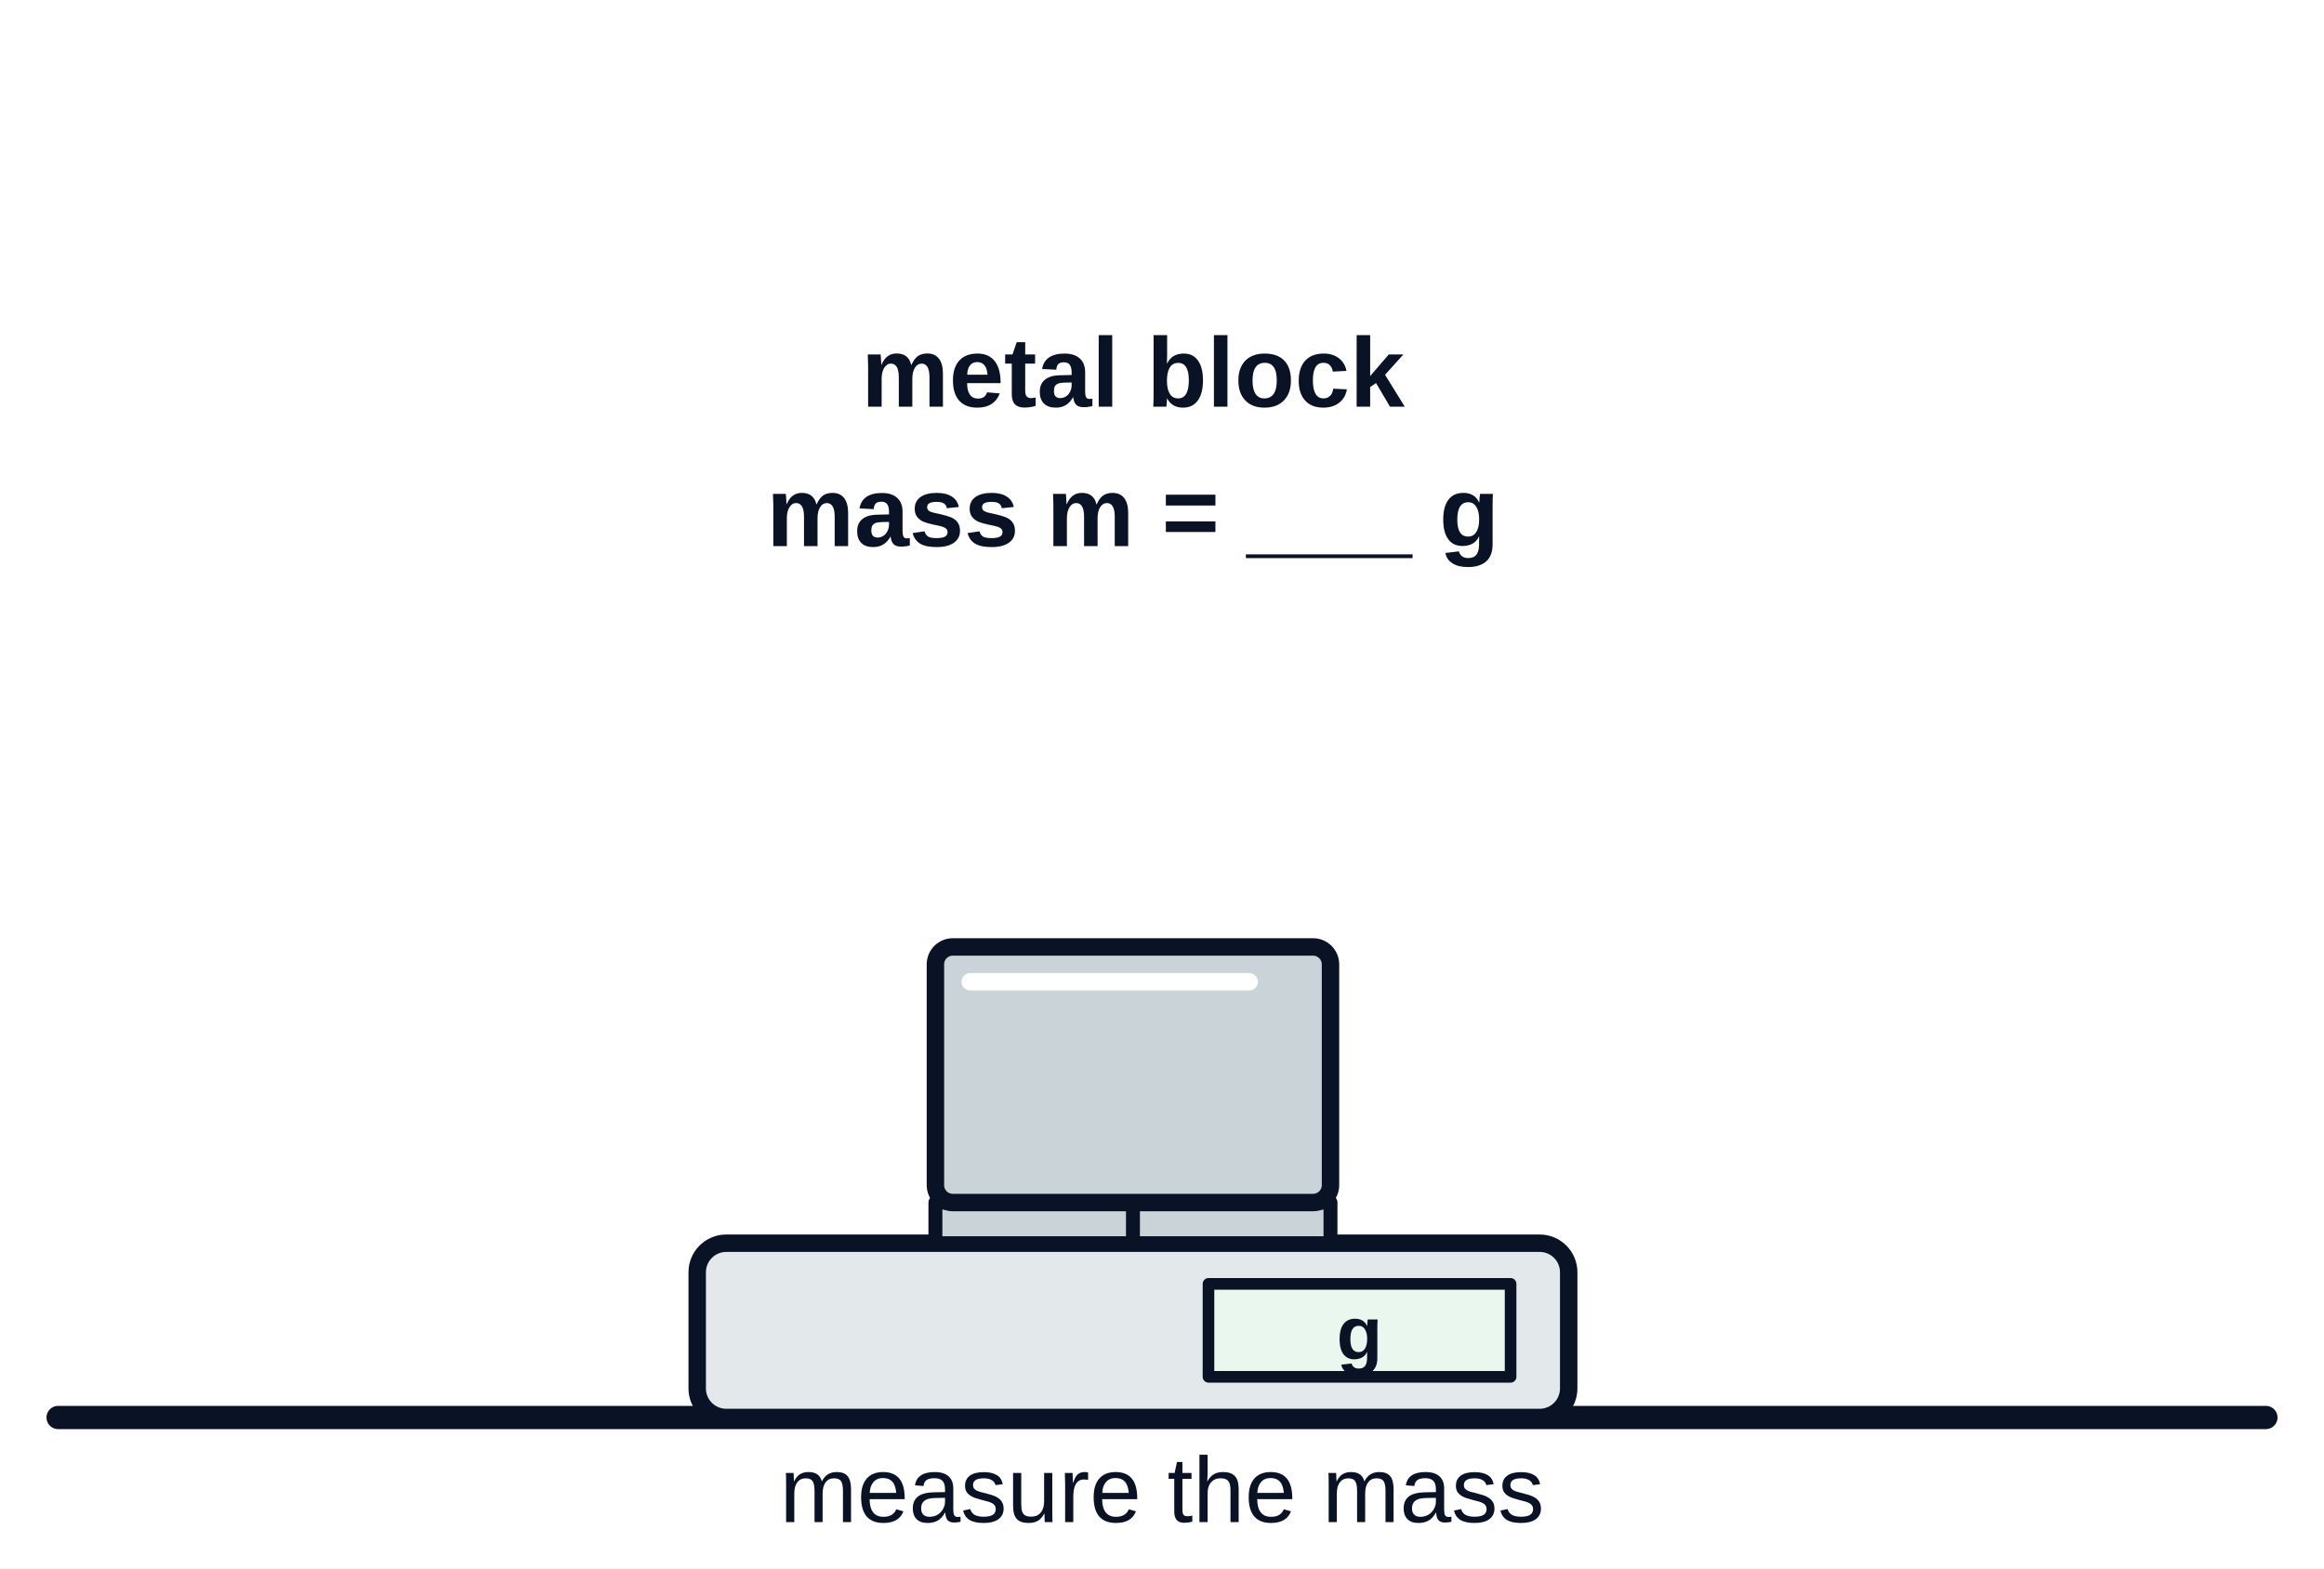
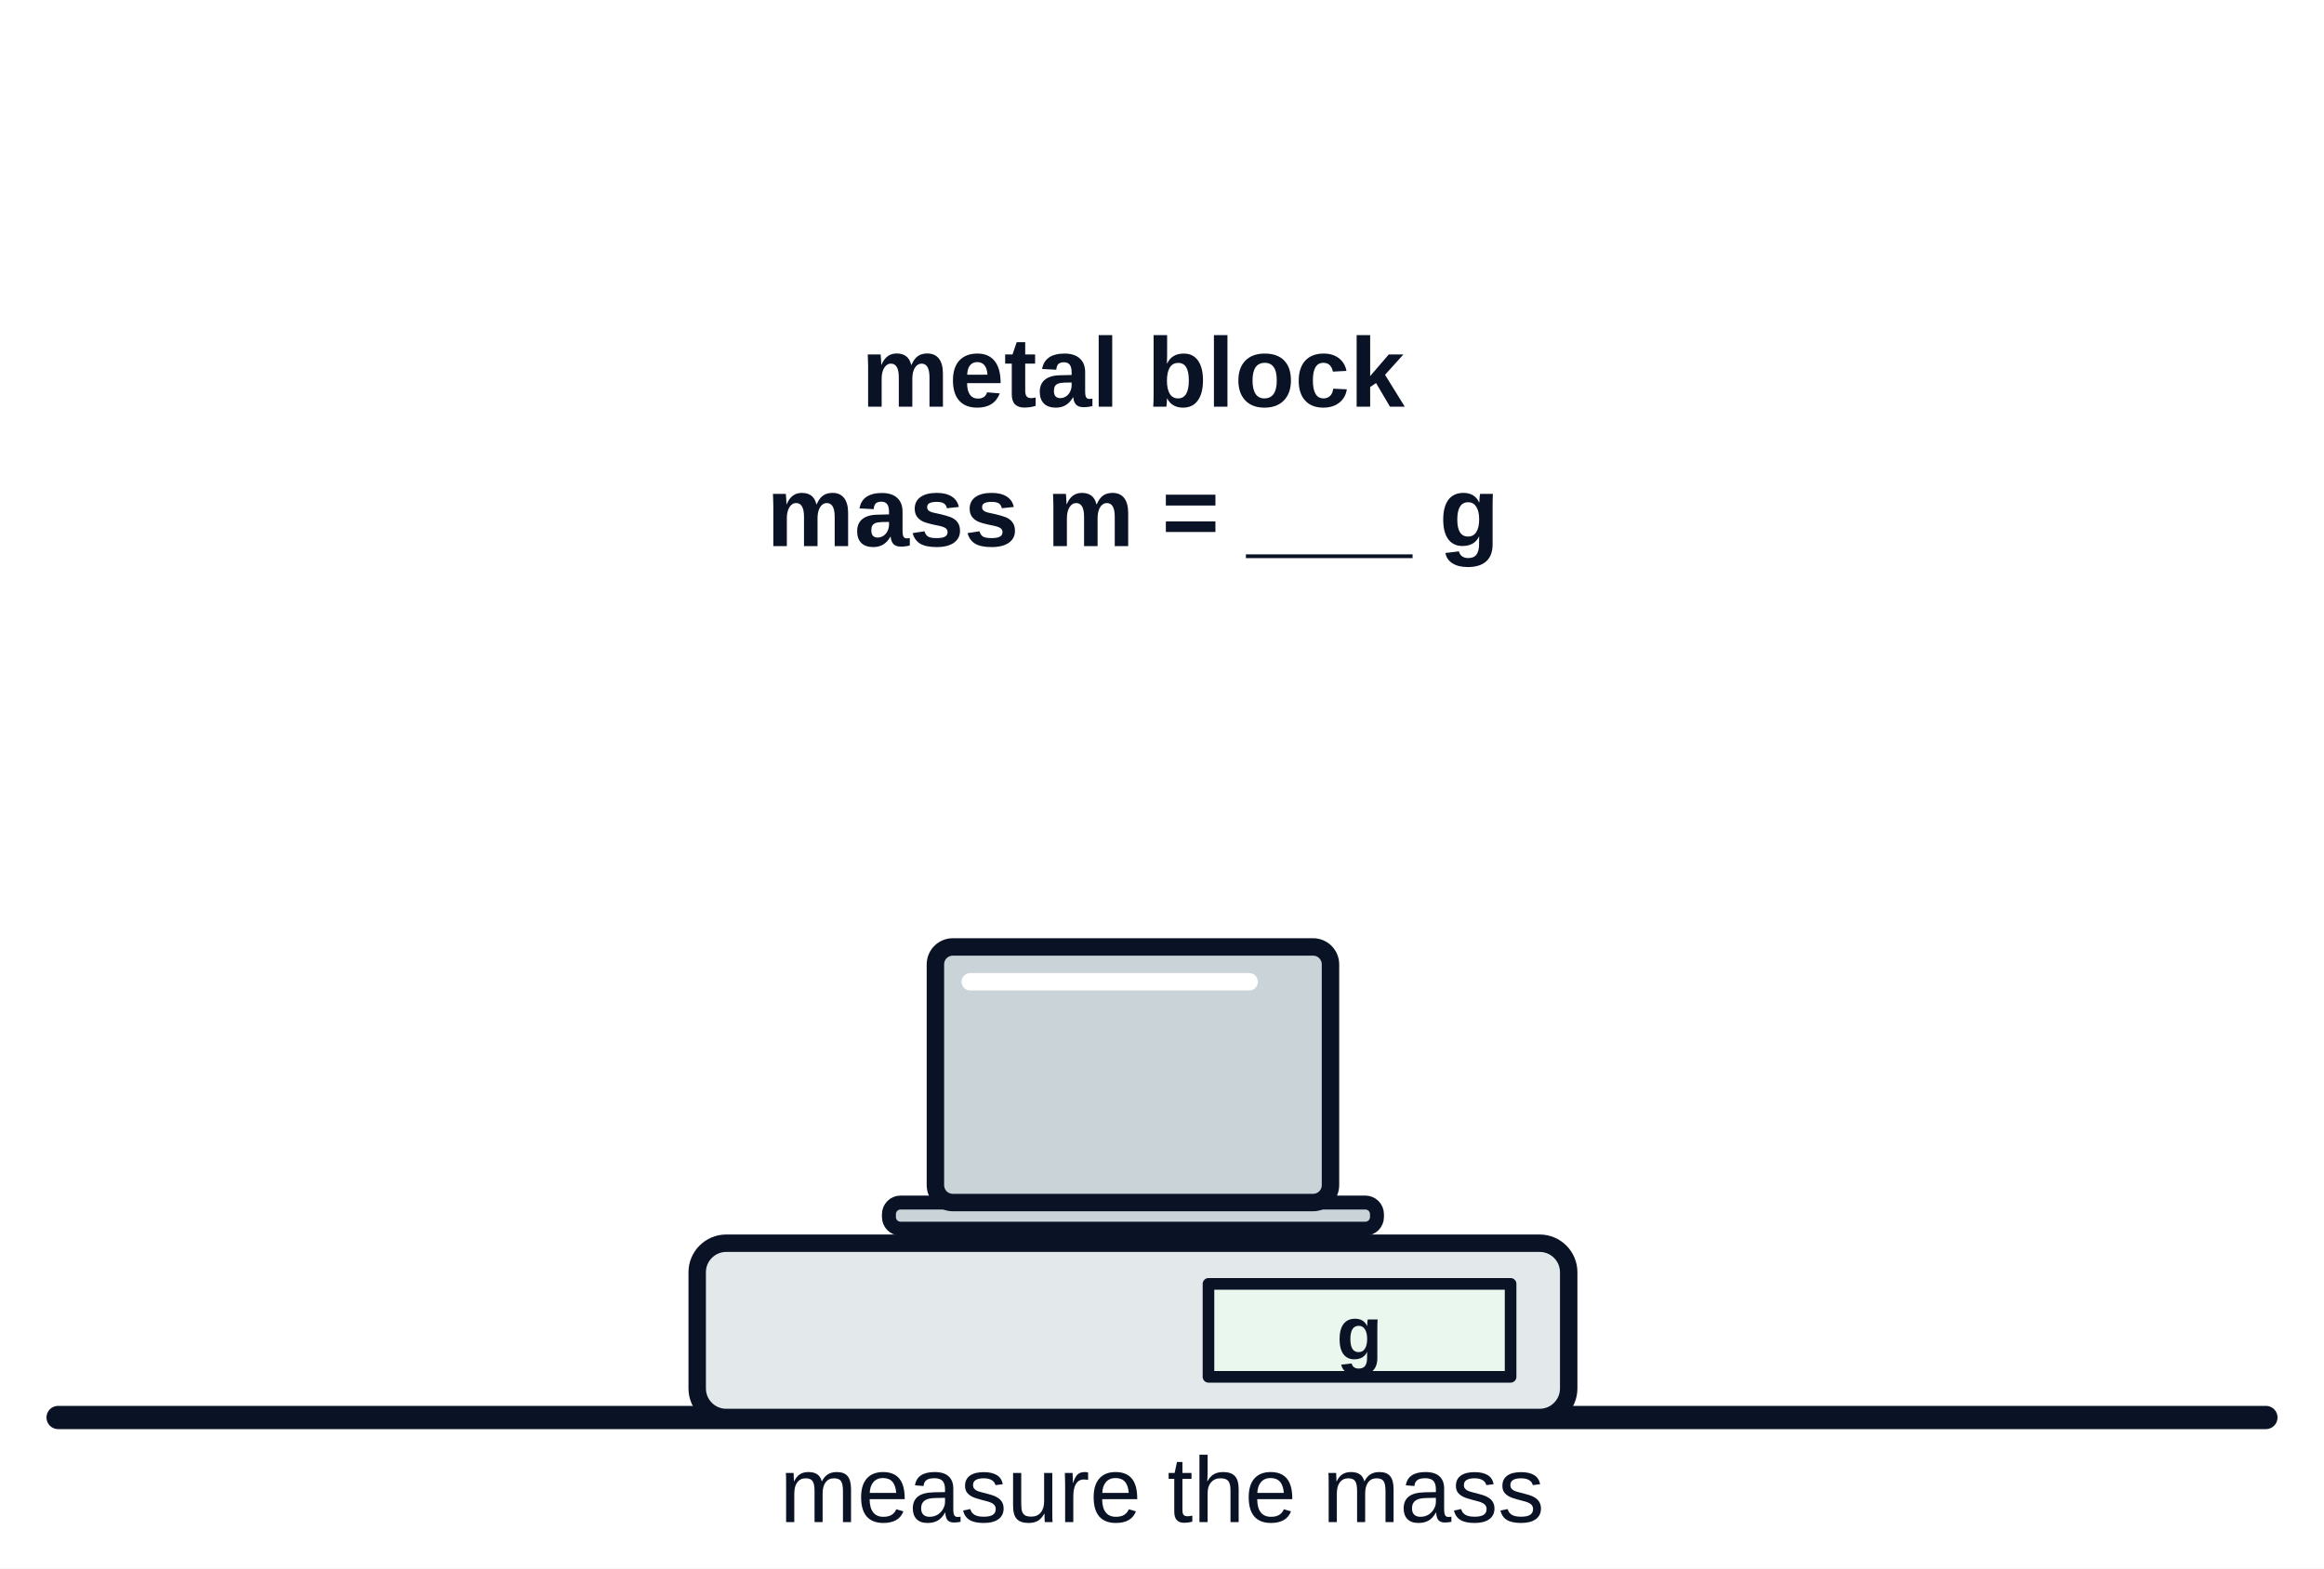
<svg xmlns="http://www.w3.org/2000/svg" viewBox="0 0 400 270" width="400" height="270" role="img" font-family="Arial, Helvetica, sans-serif" fill="none" stroke="#0a1326" stroke-width="3.2" stroke-linecap="round" stroke-linejoin="round">
  <rect width="400" height="270" fill="#ffffff" stroke="none" />
  <line x1="10" y1="244" x2="390" y2="244" stroke="#0a1326" stroke-width="4" />
  <rect x="120" y="214" width="150" height="30" fill="#e3e8ea" stroke="#0a1326" stroke-width="3" rx="5" />
  <rect x="208" y="221" width="52" height="16" fill="#e9f7ee" stroke="#0a1326" stroke-width="2" />
  <text x="234" y="234" text-anchor="middle" font-size="13" font-weight="700" fill="#0a1326" stroke="none">g</text>
-   <rect x="161" y="207" width="68" height="7" fill="#c9d3d8" stroke="#0a1326" stroke-width="2.4" />
-   <line x1="195" y1="214" x2="195" y2="207" stroke="#0a1326" stroke-width="2.4" />
+   <rect x="188" y="211" width="14" height="3" fill="#0a1326" stroke="none" />
+   <rect x="153" y="207" width="84" height="4.5" fill="#c9d3d8" stroke="#0a1326" stroke-width="2.4" rx="2" />
  <rect x="161" y="163" width="68" height="44" fill="#c9d3d8" stroke="#0a1326" stroke-width="3" rx="3" />
  <line x1="167" y1="169" x2="215" y2="169" stroke="#ffffff" stroke-width="3" />
  <text x="195" y="70" text-anchor="middle" font-size="17" font-weight="700" fill="#0a1326" stroke="none">metal block</text>
  <text x="195" y="94" text-anchor="middle" font-size="17" font-weight="700" fill="#0a1326" stroke="none">mass m = ___ g</text>
  <text x="200" y="262" text-anchor="middle" font-size="16" font-weight="400" fill="#0a1326" stroke="none">measure the mass</text>
</svg>
